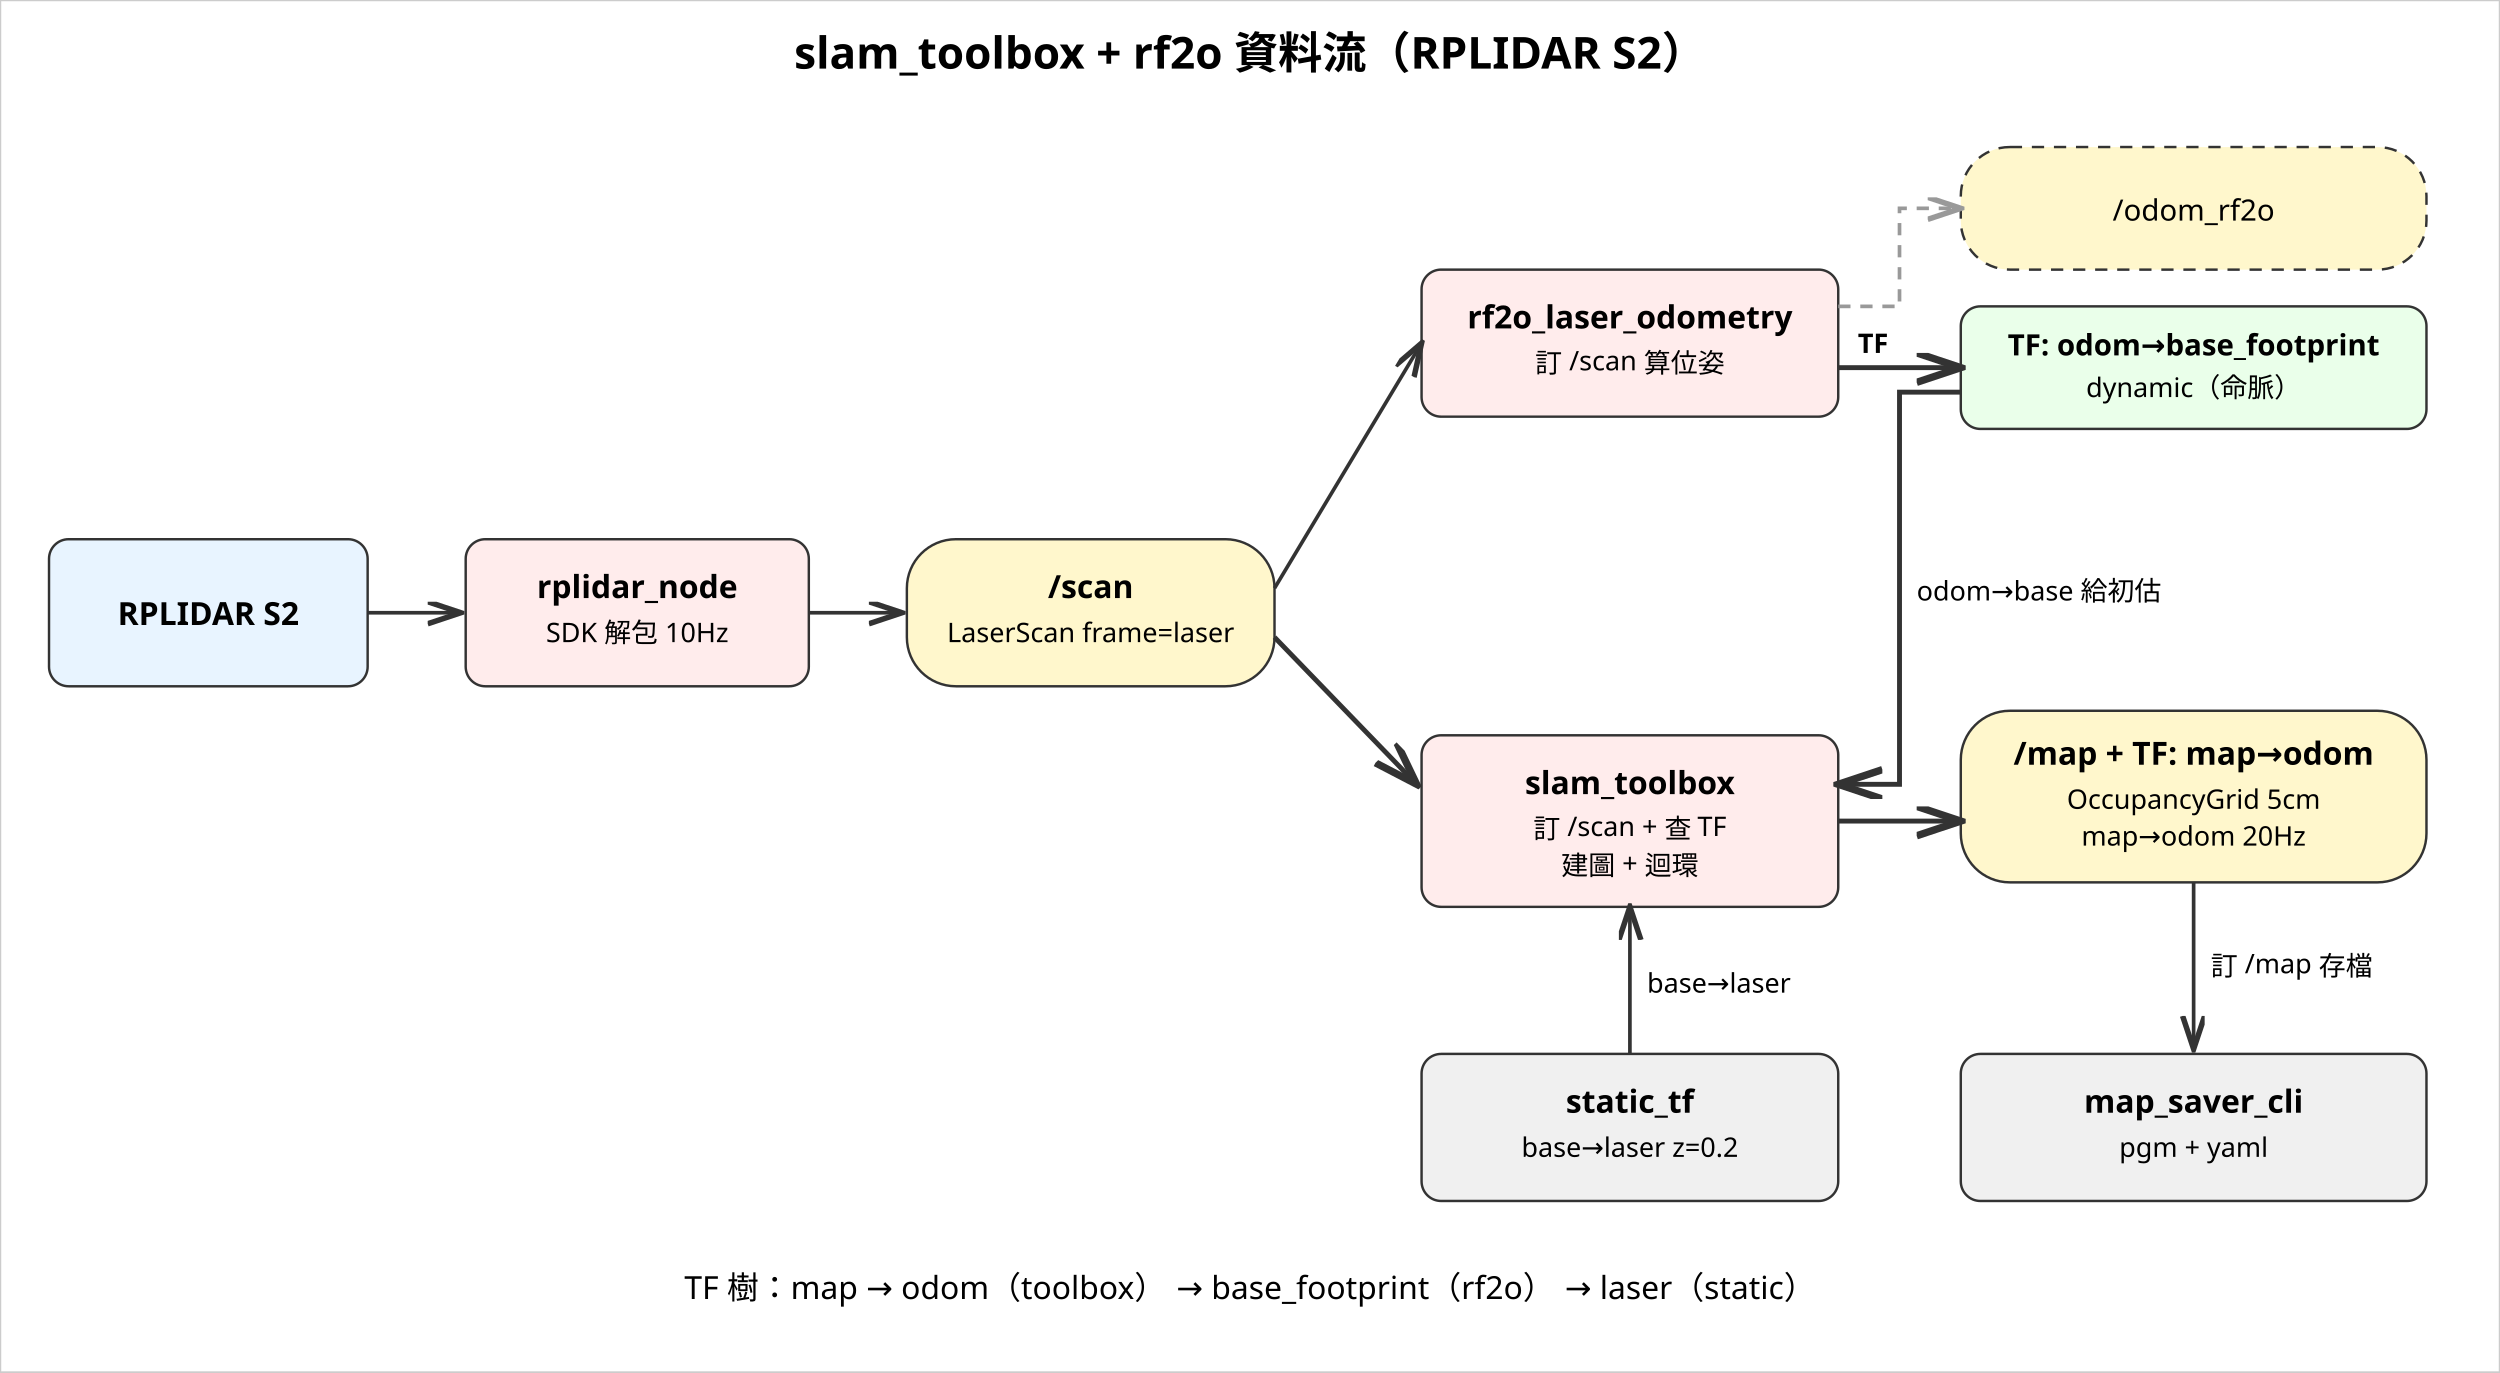
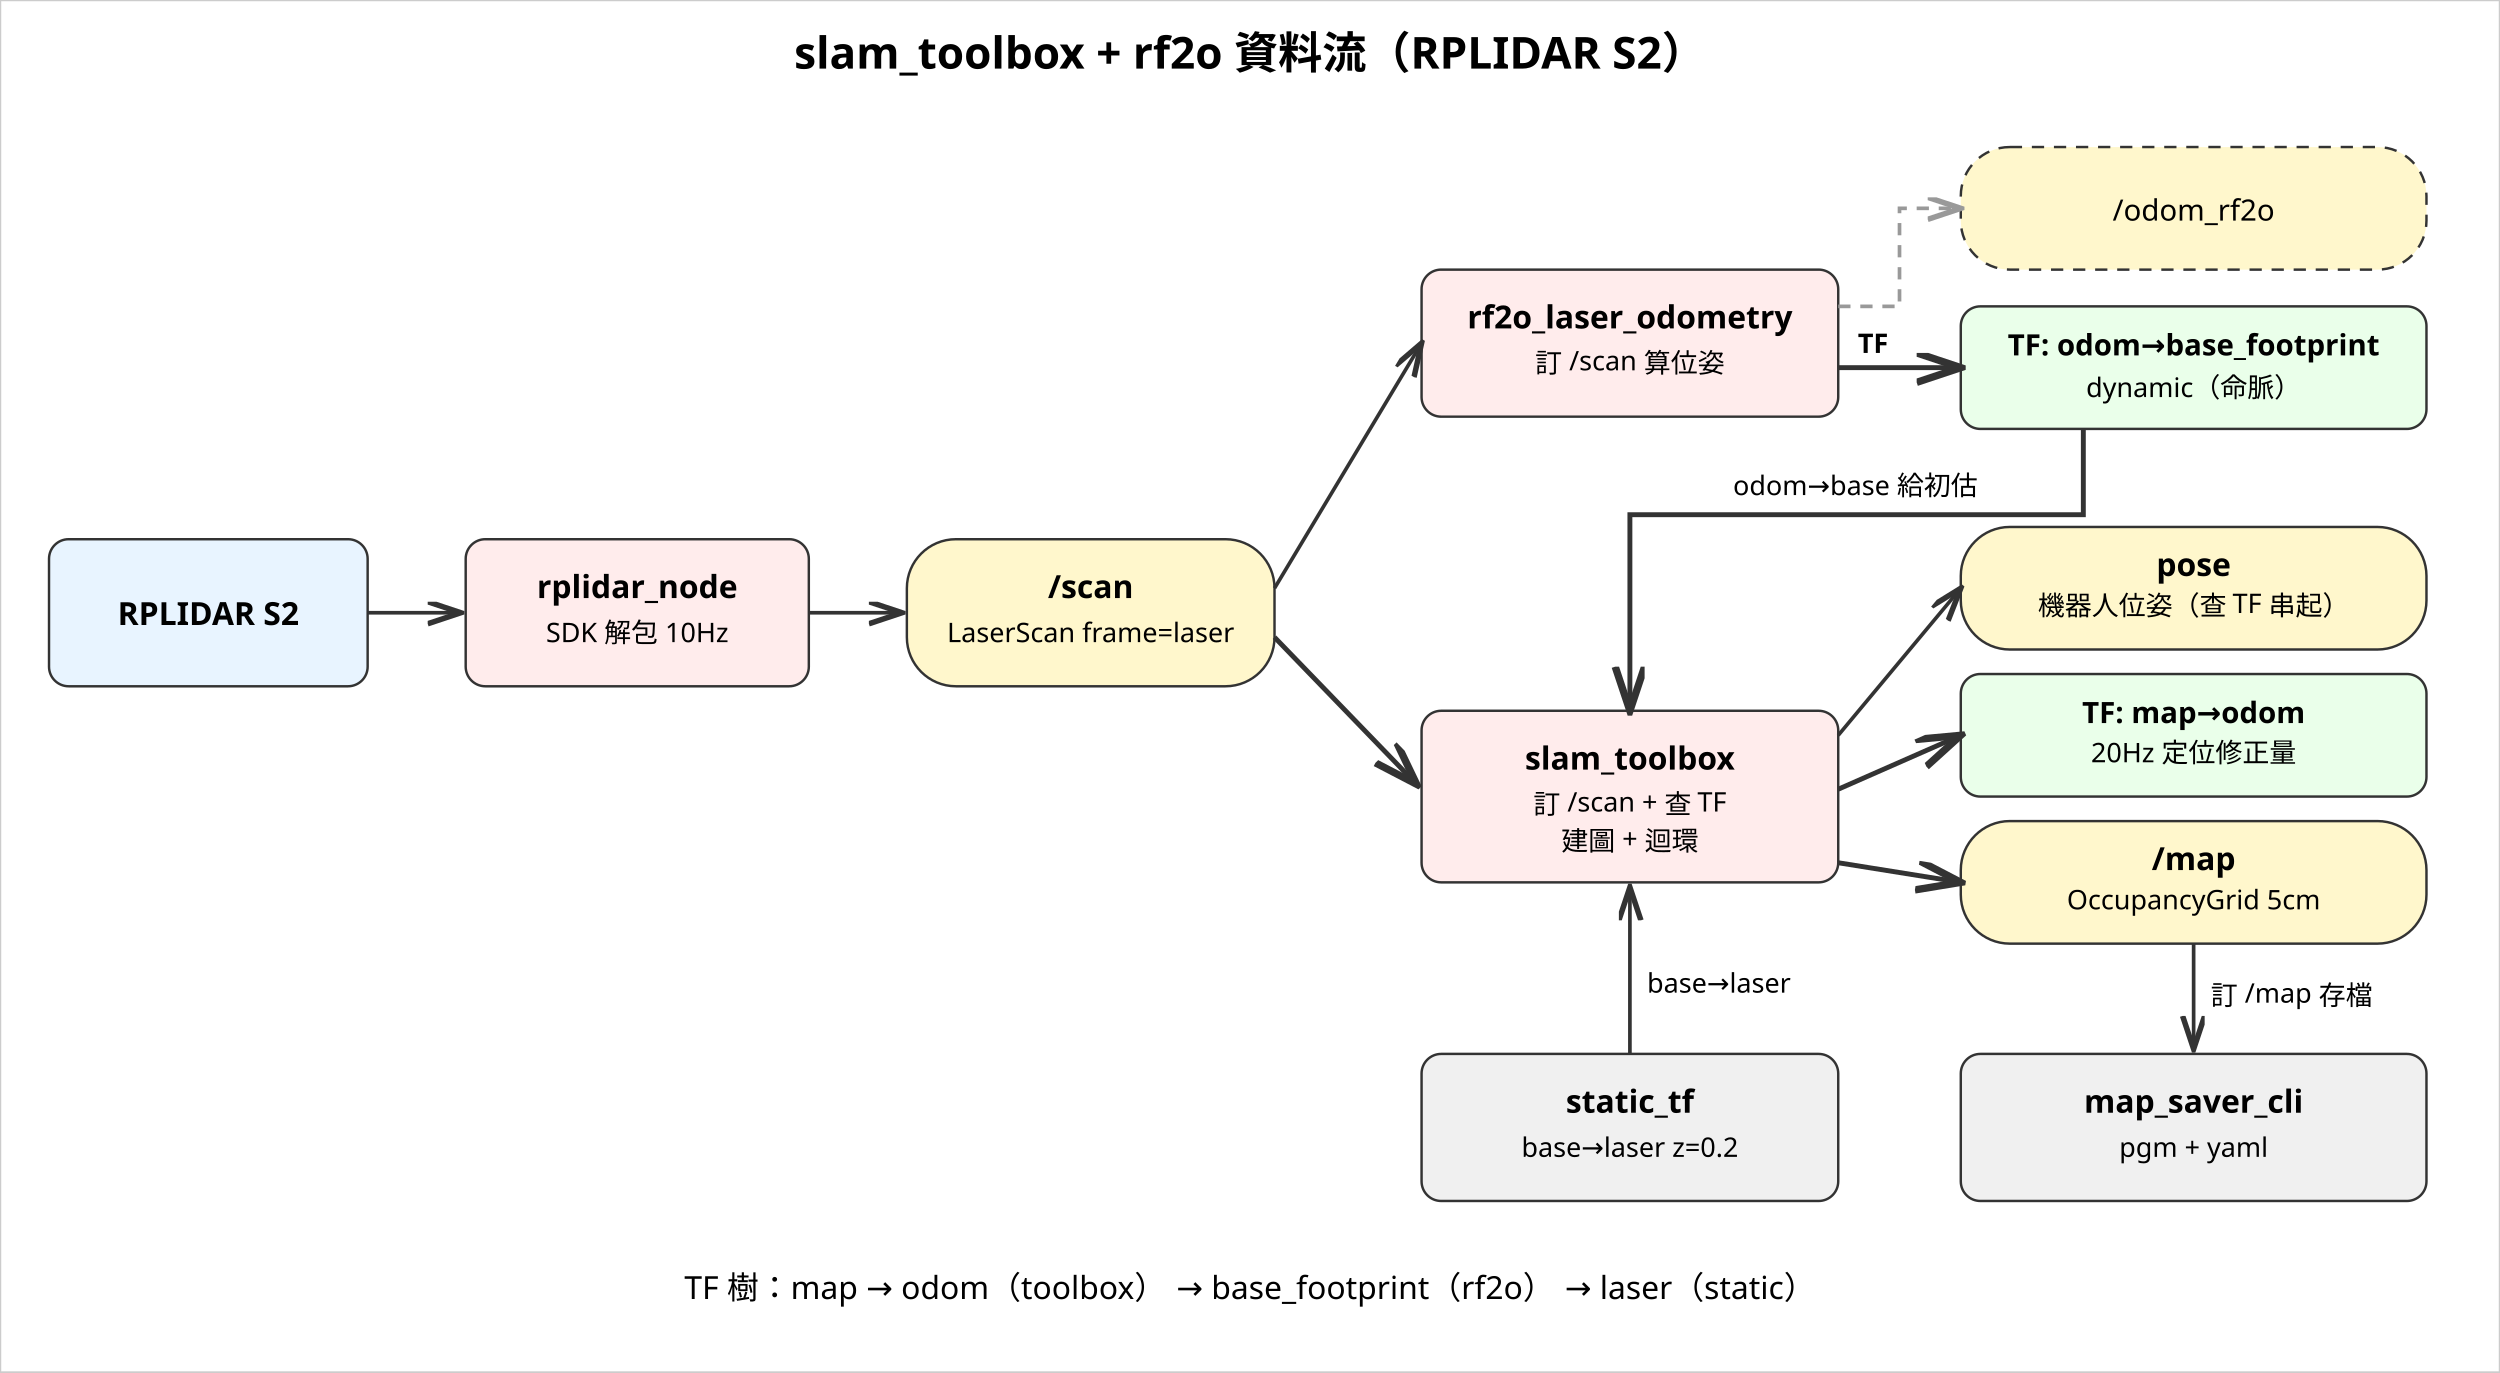
<svg xmlns="http://www.w3.org/2000/svg" width="1020" height="560" font-family="sans-serif">
  <defs>
    <marker id="arr" markerWidth="10" markerHeight="10" refX="9" refY="3" orient="auto">
      <path d="M0,0 L9,3 L0,6" fill="none" stroke="#333" stroke-width="1.5" />
    </marker>
    <marker id="arr-dash" markerWidth="10" markerHeight="10" refX="9" refY="3" orient="auto">
      <path d="M0,0 L9,3 L0,6" fill="none" stroke="#999" stroke-width="1.5" />
    </marker>
  </defs>
  <rect x="0" y="0" width="1020" height="560" fill="#fff" stroke="#ccc" />
  <text x="510" y="28" text-anchor="middle" font-size="18" font-weight="bold">slam_toolbox + rf2o 資料流（RPLIDAR S2）</text>
  <rect x="20" y="220" width="130" height="60" rx="8" fill="#e8f4ff" stroke="#333" />
  <text x="85" y="255" text-anchor="middle" font-size="13" font-weight="bold">RPLIDAR S2</text>
  <rect x="190" y="220" width="140" height="60" rx="8" fill="#ffecec" stroke="#333" />
  <text x="260" y="244" text-anchor="middle" font-size="13" font-weight="bold">rplidar_node</text>
  <text x="260" y="262" text-anchor="middle" font-size="11">SDK 解包 10Hz</text>
  <rect x="370" y="220" width="150" height="60" rx="20" fill="#fff7cc" stroke="#333" />
  <text x="445" y="244" text-anchor="middle" font-size="13" font-weight="bold">/scan</text>
  <text x="445" y="262" text-anchor="middle" font-size="11">LaserScan frame=laser</text>
  <rect x="580" y="110" width="170" height="60" rx="8" fill="#ffecec" stroke="#333" />
  <text x="665" y="134" text-anchor="middle" font-size="13" font-weight="bold">rf2o_laser_odometry</text>
  <text x="665" y="152" text-anchor="middle" font-size="11">訂 /scan 算位姿</text>
-   <rect x="580" y="300" width="170" height="70" rx="8" fill="#ffecec" stroke="#333" />
-   <text x="665" y="324" text-anchor="middle" font-size="13" font-weight="bold">slam_toolbox</text>
-   <text x="665" y="342" text-anchor="middle" font-size="11">訂 /scan + 查 TF</text>
-   <text x="665" y="357" text-anchor="middle" font-size="11">建圖 + 迴環</text>
+   <rect x="580" y="290" width="170" height="70" rx="8" fill="#ffecec" stroke="#333" />
+   <text x="665" y="314" text-anchor="middle" font-size="13" font-weight="bold">slam_toolbox</text>
+   <text x="665" y="332" text-anchor="middle" font-size="11">訂 /scan + 查 TF</text>
+   <text x="665" y="347" text-anchor="middle" font-size="11">建圖 + 迴環</text>
  <rect x="580" y="430" width="170" height="60" rx="8" fill="#f0f0f0" stroke="#333" />
  <text x="665" y="454" text-anchor="middle" font-size="13" font-weight="bold">static_tf</text>
  <text x="665" y="472" text-anchor="middle" font-size="11">base→laser z=0.2</text>
  <rect x="800" y="60" width="190" height="50" rx="20" fill="#fff7cc" stroke="#333" stroke-dasharray="5,4" />
  <text x="895" y="90" text-anchor="middle" font-size="12">/odom_rf2o</text>
  <rect x="800" y="125" width="190" height="50" rx="8" fill="#eaffea" stroke="#333" />
  <text x="895" y="145" text-anchor="middle" font-size="12" font-weight="bold">TF: odom→base_footprint</text>
  <text x="895" y="162" text-anchor="middle" font-size="11">dynamic（命脈）</text>
-   <rect x="800" y="290" width="190" height="70" rx="20" fill="#fff7cc" stroke="#333" />
-   <text x="895" y="312" text-anchor="middle" font-size="13" font-weight="bold">/map + TF: map→odom</text>
-   <text x="895" y="330" text-anchor="middle" font-size="11">OccupancyGrid 5cm</text>
-   <text x="895" y="345" text-anchor="middle" font-size="11">map→odom 20Hz</text>
+   <rect x="800" y="215" width="190" height="50" rx="20" fill="#fff7cc" stroke="#333" />
+   <text x="895" y="235" text-anchor="middle" font-size="13" font-weight="bold">pose</text>
+   <text x="895" y="251" text-anchor="middle" font-size="11">機器人位姿（查 TF 串起）</text>
+   <rect x="800" y="275" width="190" height="50" rx="8" fill="#eaffea" stroke="#333" />
+   <text x="895" y="295" text-anchor="middle" font-size="12" font-weight="bold">TF: map→odom</text>
+   <text x="895" y="311" text-anchor="middle" font-size="11">20Hz 定位修正量</text>
+   <rect x="800" y="335" width="190" height="50" rx="20" fill="#fff7cc" stroke="#333" />
+   <text x="895" y="355" text-anchor="middle" font-size="13" font-weight="bold">/map</text>
+   <text x="895" y="371" text-anchor="middle" font-size="11">OccupancyGrid 5cm</text>
  <rect x="800" y="430" width="190" height="60" rx="8" fill="#f0f0f0" stroke="#333" />
  <text x="895" y="454" text-anchor="middle" font-size="13" font-weight="bold">map_saver_cli</text>
  <text x="895" y="472" text-anchor="middle" font-size="11">pgm + yaml</text>
  <line x1="150" y1="250" x2="188" y2="250" stroke="#333" stroke-width="1.5" marker-end="url(#arr)" />
  <line x1="330" y1="250" x2="368" y2="250" stroke="#333" stroke-width="1.5" marker-end="url(#arr)" />
  <line x1="520" y1="240" x2="580" y2="140" stroke="#333" stroke-width="1.5" marker-end="url(#arr)" />
  <line x1="520" y1="260" x2="578" y2="320" stroke="#333" stroke-width="2" marker-end="url(#arr)" />
  <path d="M 750 125 L 775 125 L 775 85 L 800 85" fill="none" stroke="#999" stroke-width="1.5" stroke-dasharray="5,4" marker-end="url(#arr-dash)" />
  <line x1="750" y1="150" x2="800" y2="150" stroke="#333" stroke-width="2" marker-end="url(#arr)" />
  <text x="758" y="144" font-size="11" font-weight="bold">TF</text>
-   <path d="M 800 160 L 775 160 L 775 320 L 750 320" fill="none" stroke="#333" stroke-width="2" marker-end="url(#arr)" />
-   <text x="782" y="245" font-size="11">odom→base 給初估</text>
-   <line x1="665" y1="430" x2="665" y2="370" stroke="#333" stroke-width="1.5" marker-end="url(#arr)" />
+   <path d="M 850 175 L 850 210 L 665 210 L 665 290" fill="none" stroke="#333" stroke-width="2" marker-end="url(#arr)" />
+   <text x="757" y="202" text-anchor="middle" font-size="11">odom→base 給初估</text>
+   <line x1="665" y1="430" x2="665" y2="362" stroke="#333" stroke-width="1.5" marker-end="url(#arr)" />
  <text x="672" y="405" font-size="11">base→laser</text>
-   <line x1="750" y1="335" x2="800" y2="335" stroke="#333" stroke-width="2" marker-end="url(#arr)" />
-   <line x1="895" y1="360" x2="895" y2="428" stroke="#333" stroke-width="1.5" marker-end="url(#arr)" />
-   <text x="902" y="398" font-size="11">訂 /map 存檔</text>
+   <line x1="750" y1="300" x2="800" y2="240" stroke="#333" stroke-width="1.5" marker-end="url(#arr)" />
+   <line x1="750" y1="322" x2="800" y2="300" stroke="#333" stroke-width="2" marker-end="url(#arr)" />
+   <line x1="750" y1="352" x2="800" y2="360" stroke="#333" stroke-width="2" marker-end="url(#arr)" />
+   <line x1="895" y1="385" x2="895" y2="428" stroke="#333" stroke-width="1.5" marker-end="url(#arr)" />
+   <text x="902" y="410" font-size="11">訂 /map 存檔</text>
  <text x="510" y="530" text-anchor="middle" font-size="13">TF 樹：map → odom（toolbox） → base_footprint（rf2o） → laser（static）</text>
</svg>
